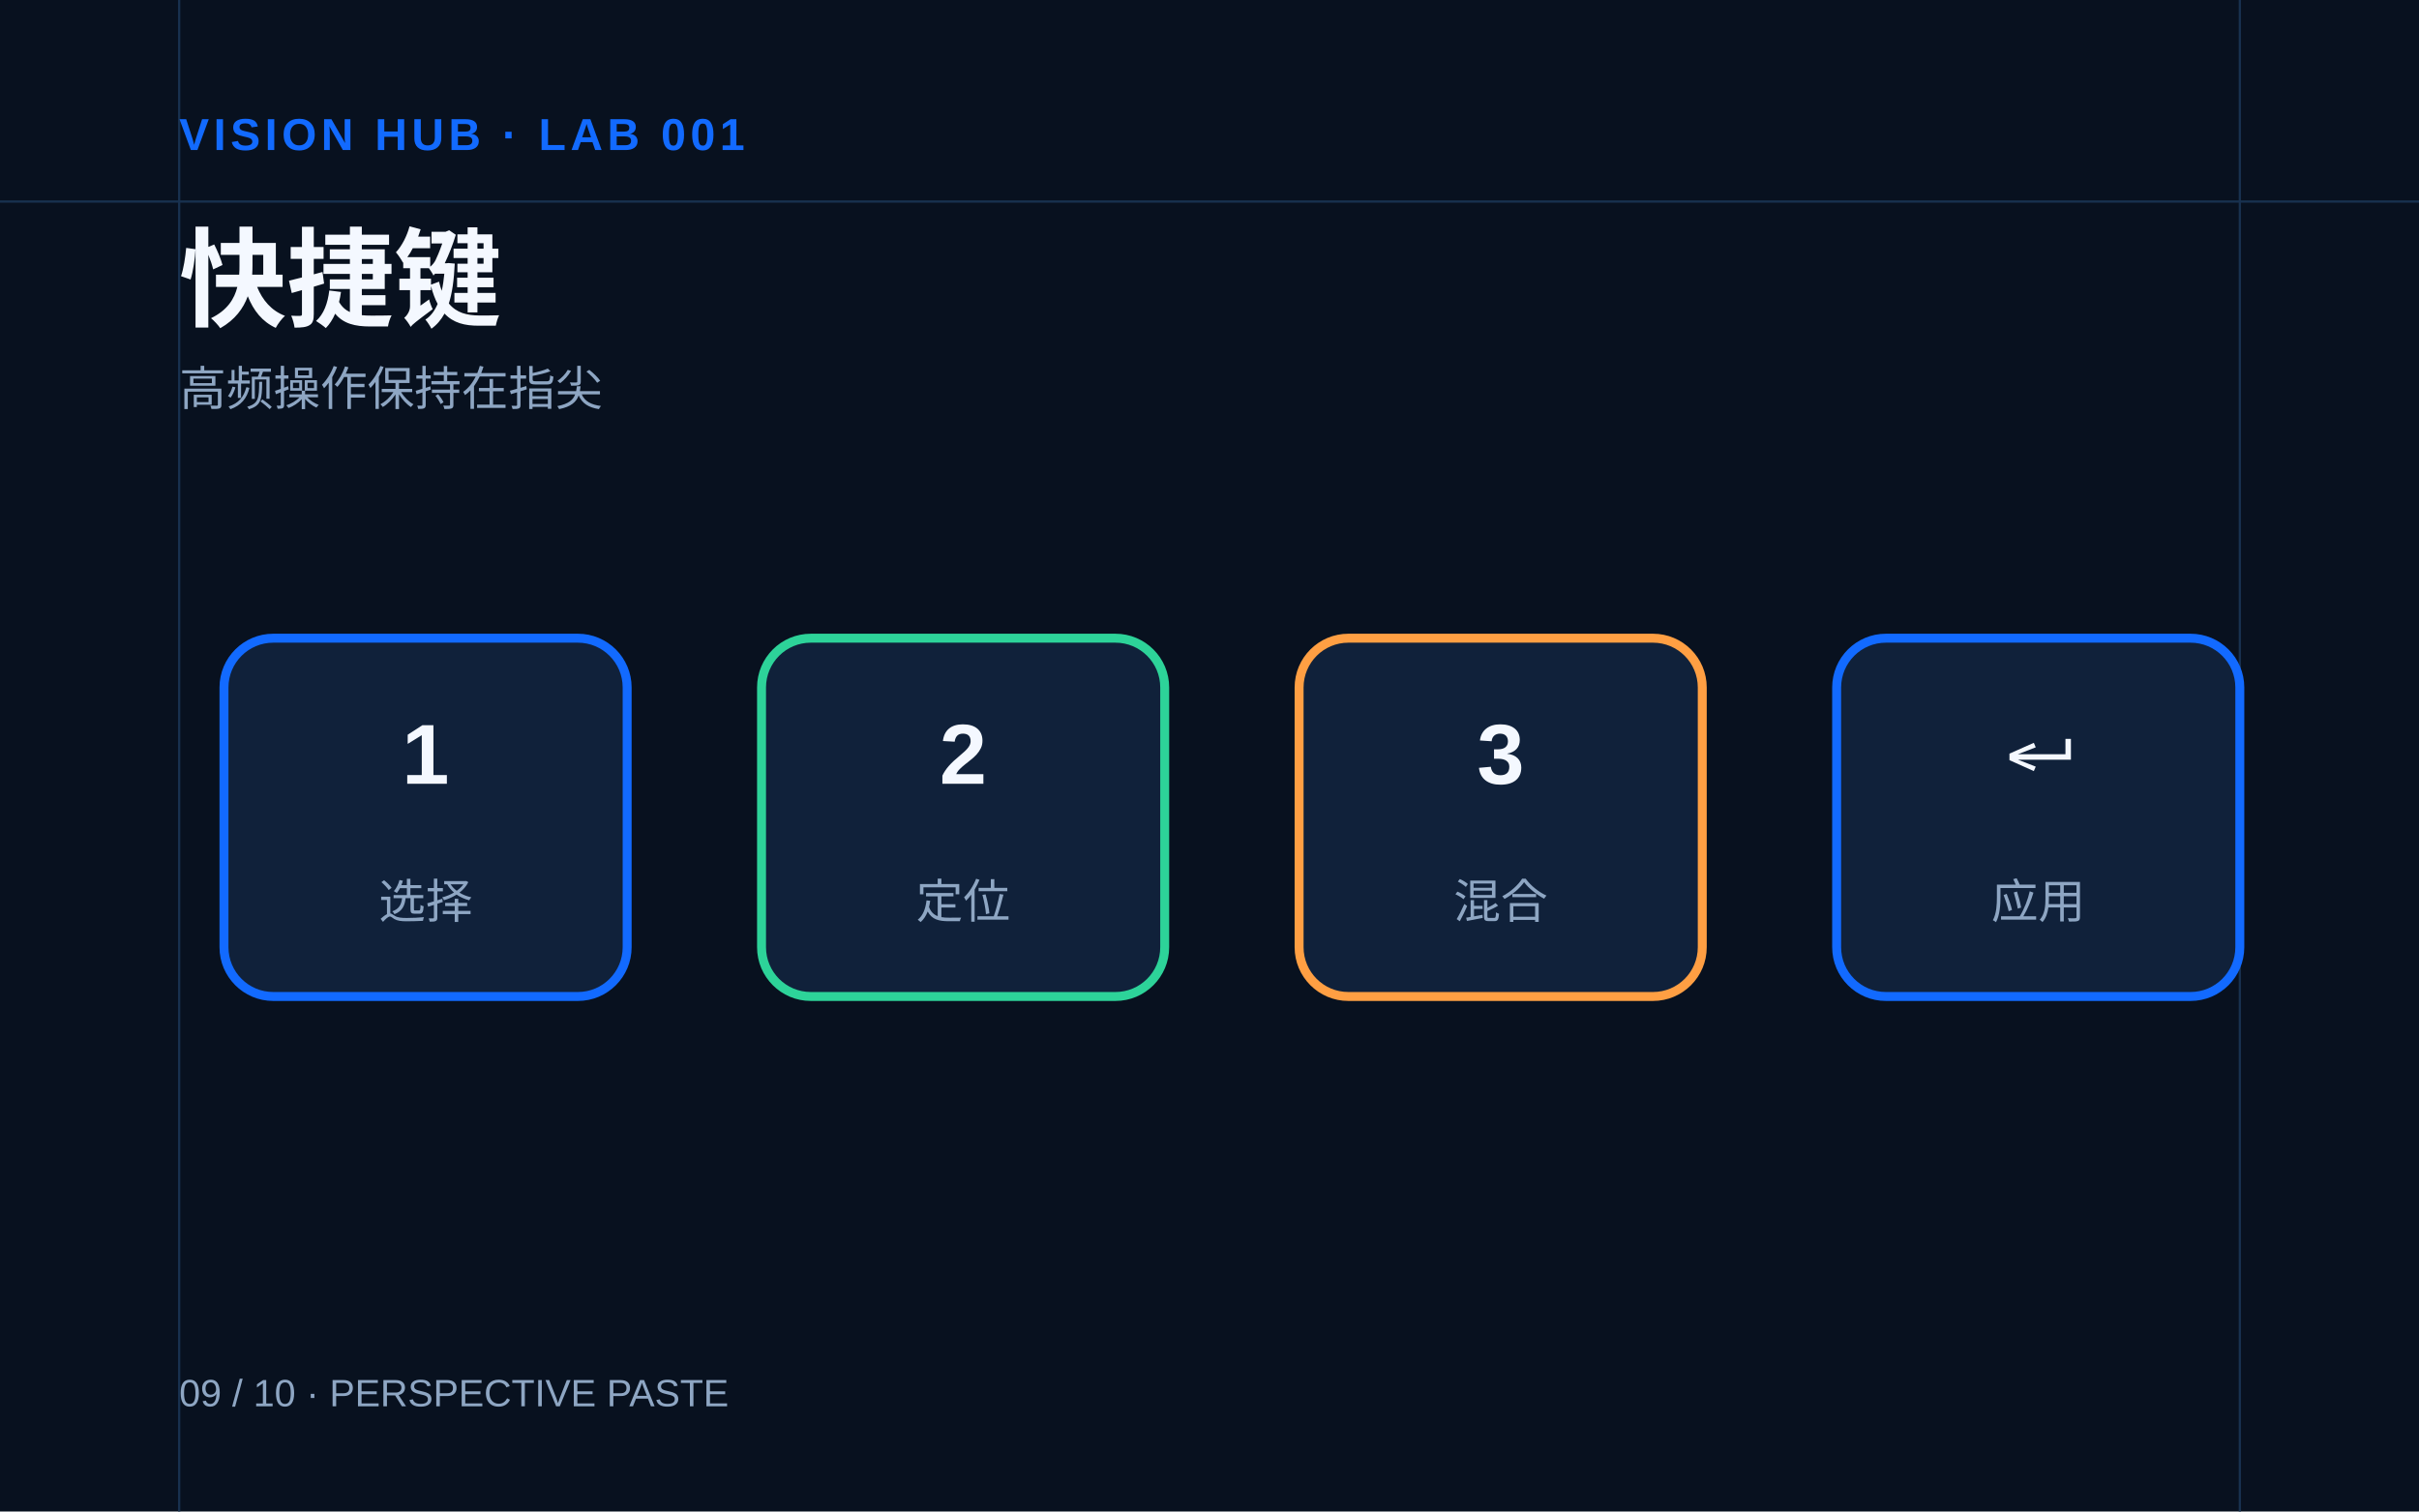
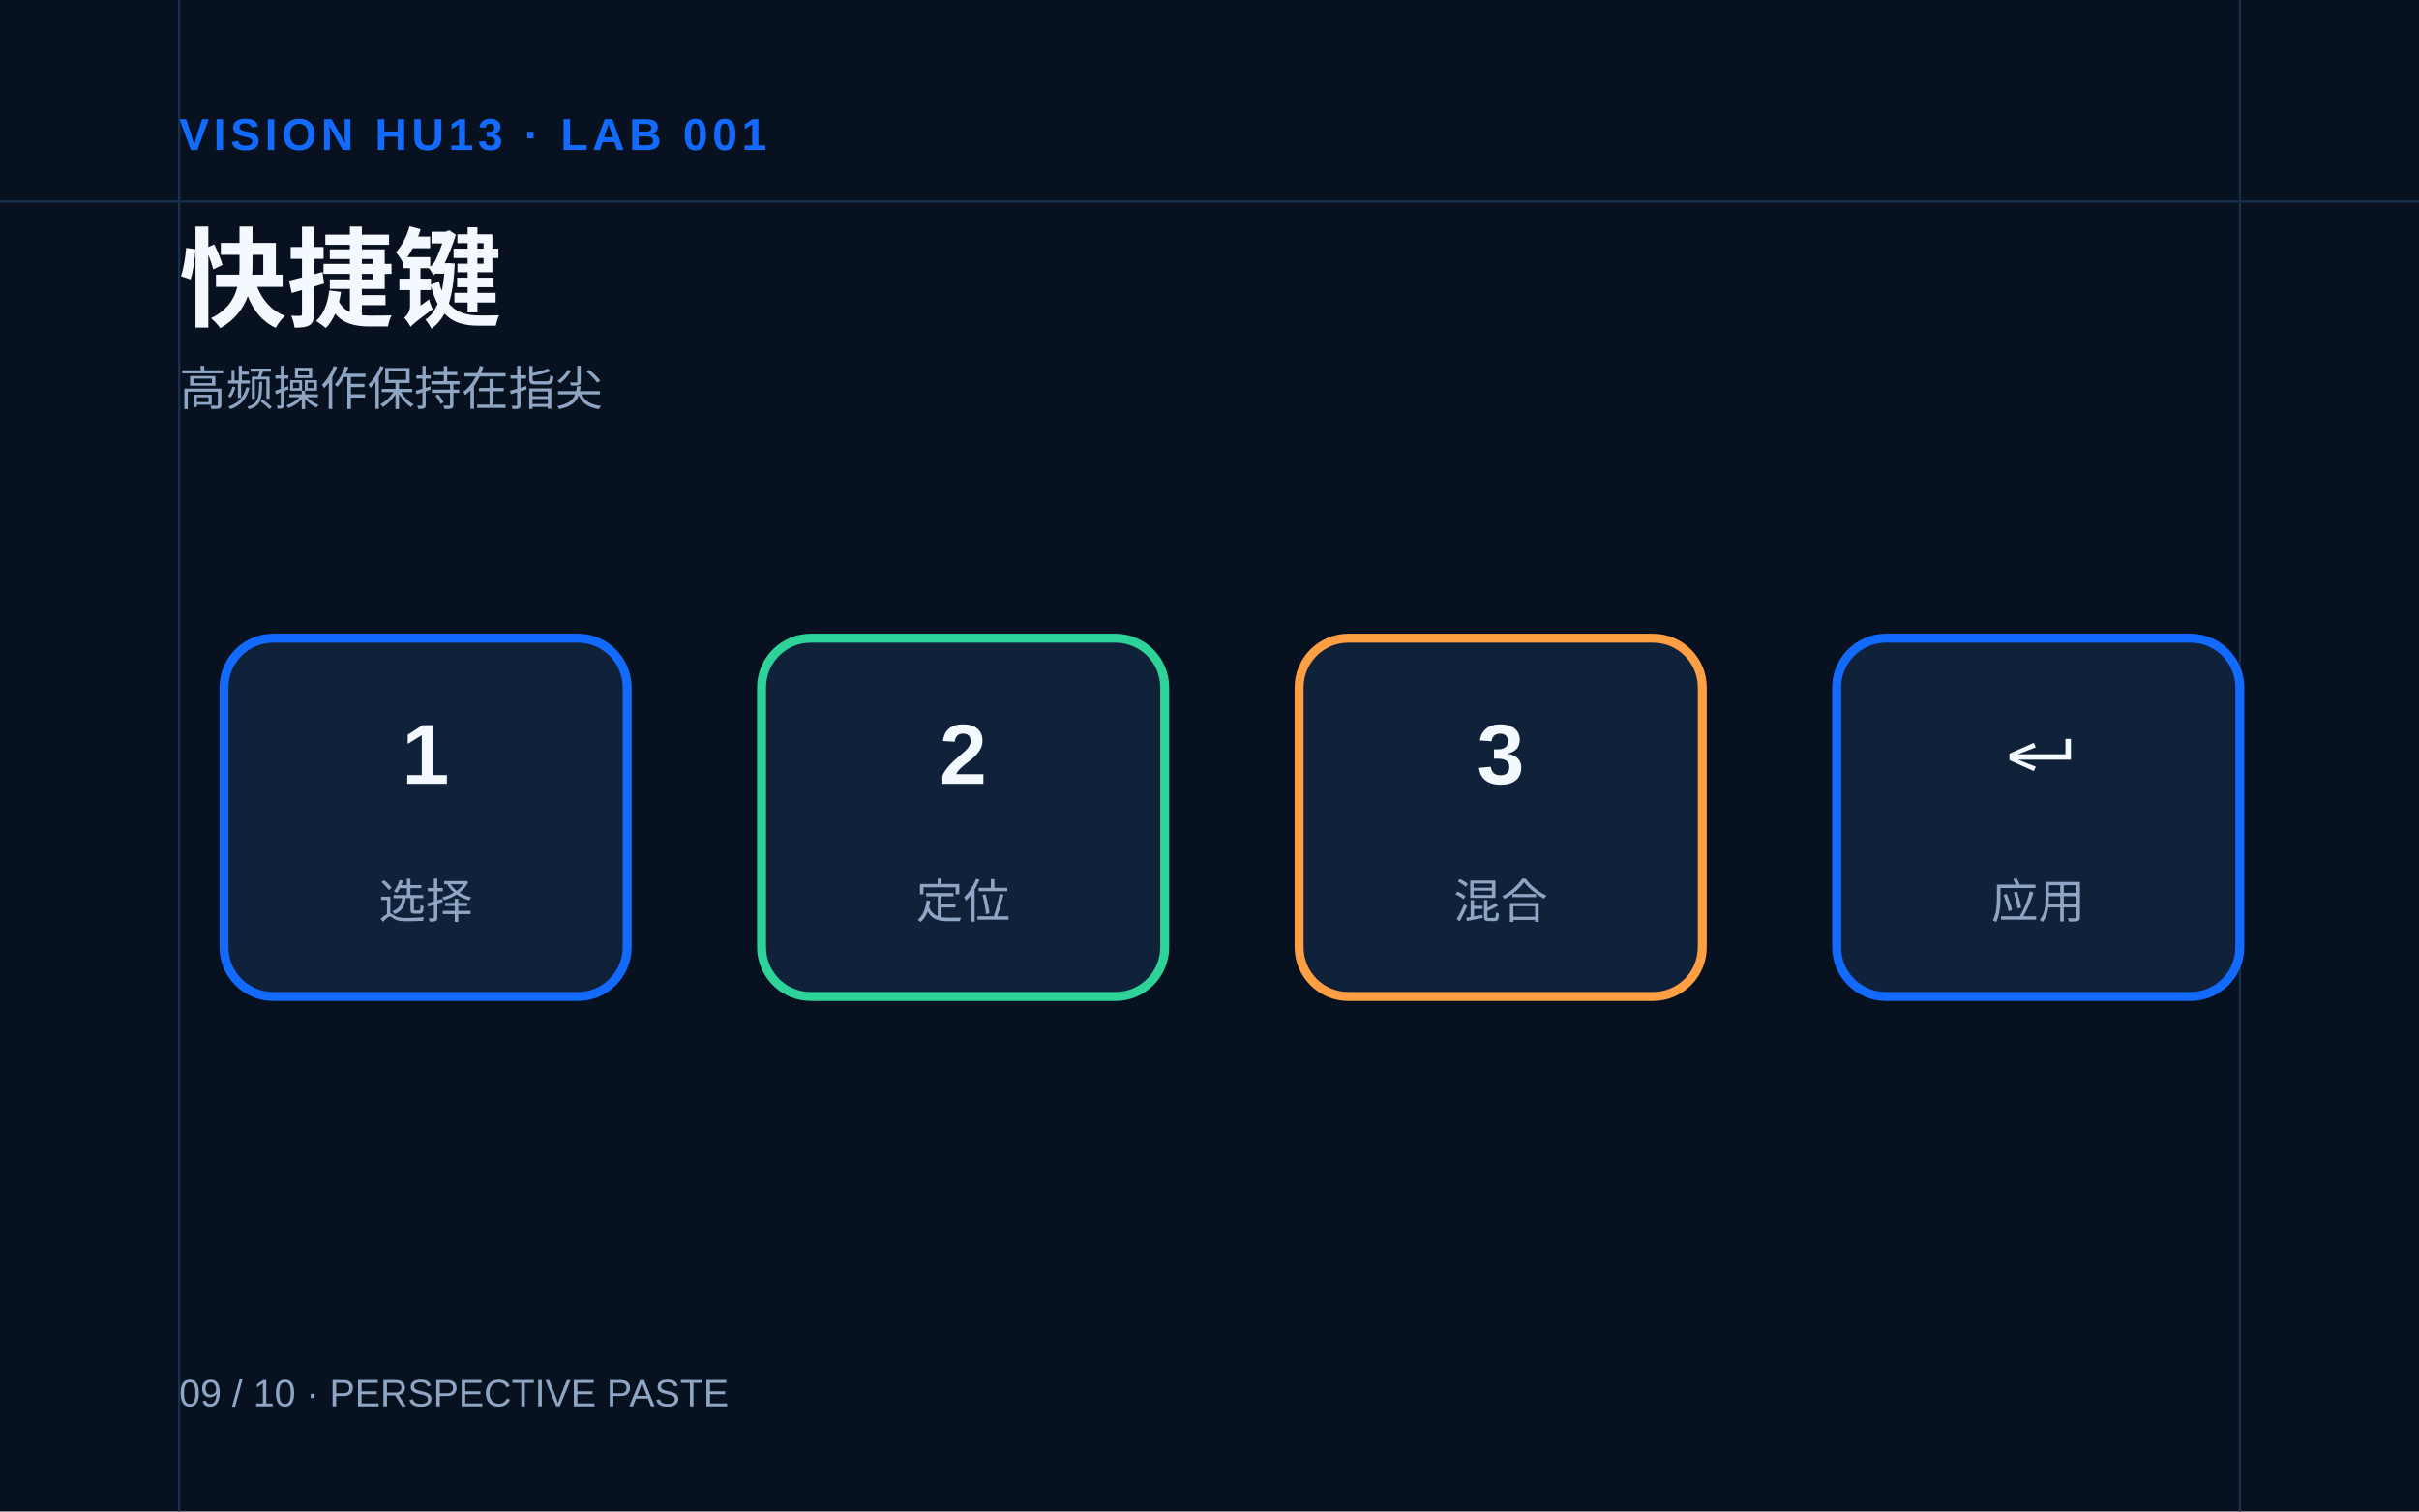
<svg xmlns="http://www.w3.org/2000/svg" width="1080" height="675" viewBox="0 0 1080 675">
  <rect width="1080" height="675" fill="#08111f" />
  <path d="M0 90H1080M80 0V675M1000 0V675" stroke="#18314f" stroke-width="1" />
-   <text x="80" y="67" fill="#126aff" font-family="Arial, Microsoft YaHei, sans-serif" font-size="20" font-weight="700" letter-spacing="2">VISION HUB · LAB 001</text>
+   <text x="80" y="67" fill="#126aff" font-family="Arial, Microsoft YaHei, sans-serif" font-size="20" font-weight="700" letter-spacing="2">VISION HU13 · LAB 001</text>
  <text x="80" y="142" fill="#f4f8ff" font-family="Arial, Microsoft YaHei, sans-serif" font-size="48" font-weight="700">快捷键</text>
  <text x="80" y="181" fill="#8ea6c3" font-family="Arial, Microsoft YaHei, sans-serif" font-size="21">高频操作保持在指尖</text>
  <g id="shortcuts">
    <rect x="100" y="285" width="180" height="160" rx="22" fill="#10213a" stroke="#126aff" stroke-width="4" />
    <text x="190" y="350" text-anchor="middle" fill="#f4f8ff" font-family="Arial" font-size="38" font-weight="700">1</text>
    <text x="190" y="410" text-anchor="middle" fill="#8ea6c3" font-family="Arial,Microsoft YaHei" font-size="21">选择</text>
    <rect x="340" y="285" width="180" height="160" rx="22" fill="#10213a" stroke="#2dd399" stroke-width="4" />
    <text x="430" y="350" text-anchor="middle" fill="#f4f8ff" font-family="Arial" font-size="38" font-weight="700">2</text>
    <text x="430" y="410" text-anchor="middle" fill="#8ea6c3" font-family="Arial,Microsoft YaHei" font-size="21">定位</text>
    <rect x="580" y="285" width="180" height="160" rx="22" fill="#10213a" stroke="#ff9f43" stroke-width="4" />
    <text x="670" y="350" text-anchor="middle" fill="#f4f8ff" font-family="Arial" font-size="38" font-weight="700">3</text>
    <text x="670" y="410" text-anchor="middle" fill="#8ea6c3" font-family="Arial,Microsoft YaHei" font-size="21">混合</text>
    <rect x="820" y="285" width="180" height="160" rx="22" fill="#10213a" stroke="#126aff" stroke-width="4" />
    <text x="910" y="350" text-anchor="middle" fill="#f4f8ff" font-family="Arial" font-size="38" font-weight="700">↵</text>
    <text x="910" y="410" text-anchor="middle" fill="#8ea6c3" font-family="Arial,Microsoft YaHei" font-size="21">应用</text>
  </g>
  <text x="80" y="628" fill="#8ea6c3" font-family="Arial, Microsoft YaHei, sans-serif" font-size="17">09 / 10 · PERSPECTIVE PASTE</text>
</svg>
